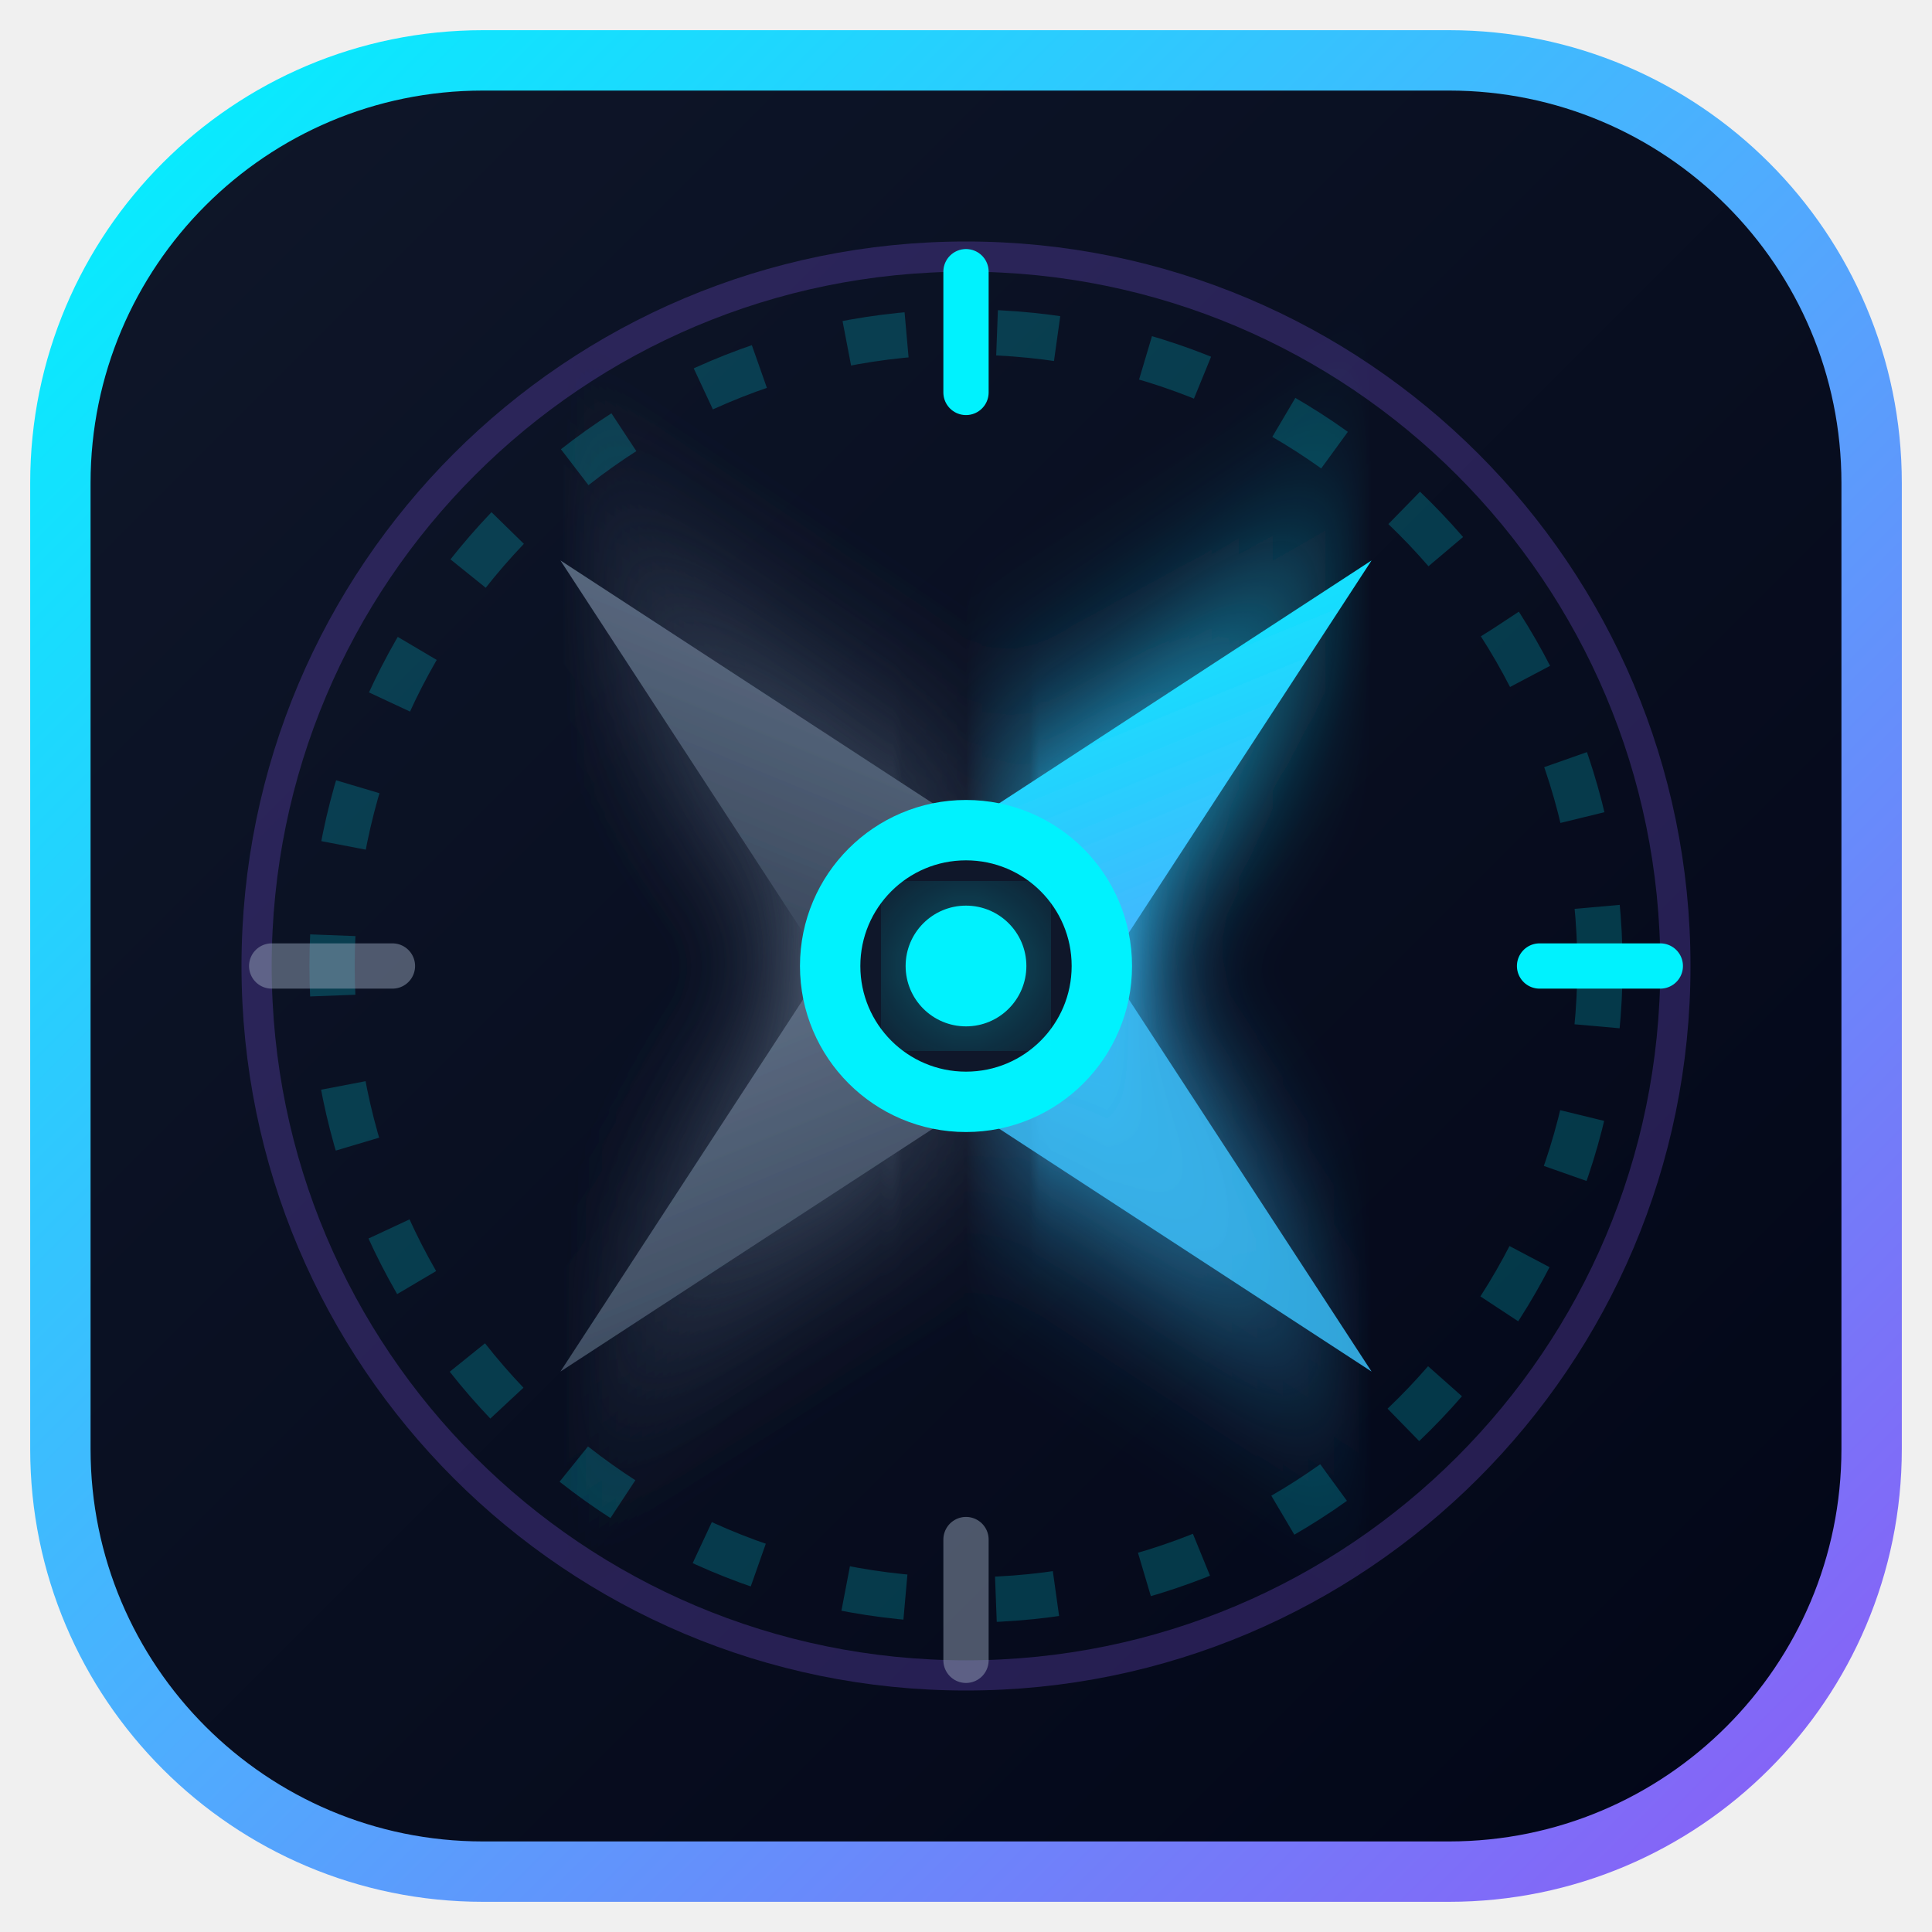
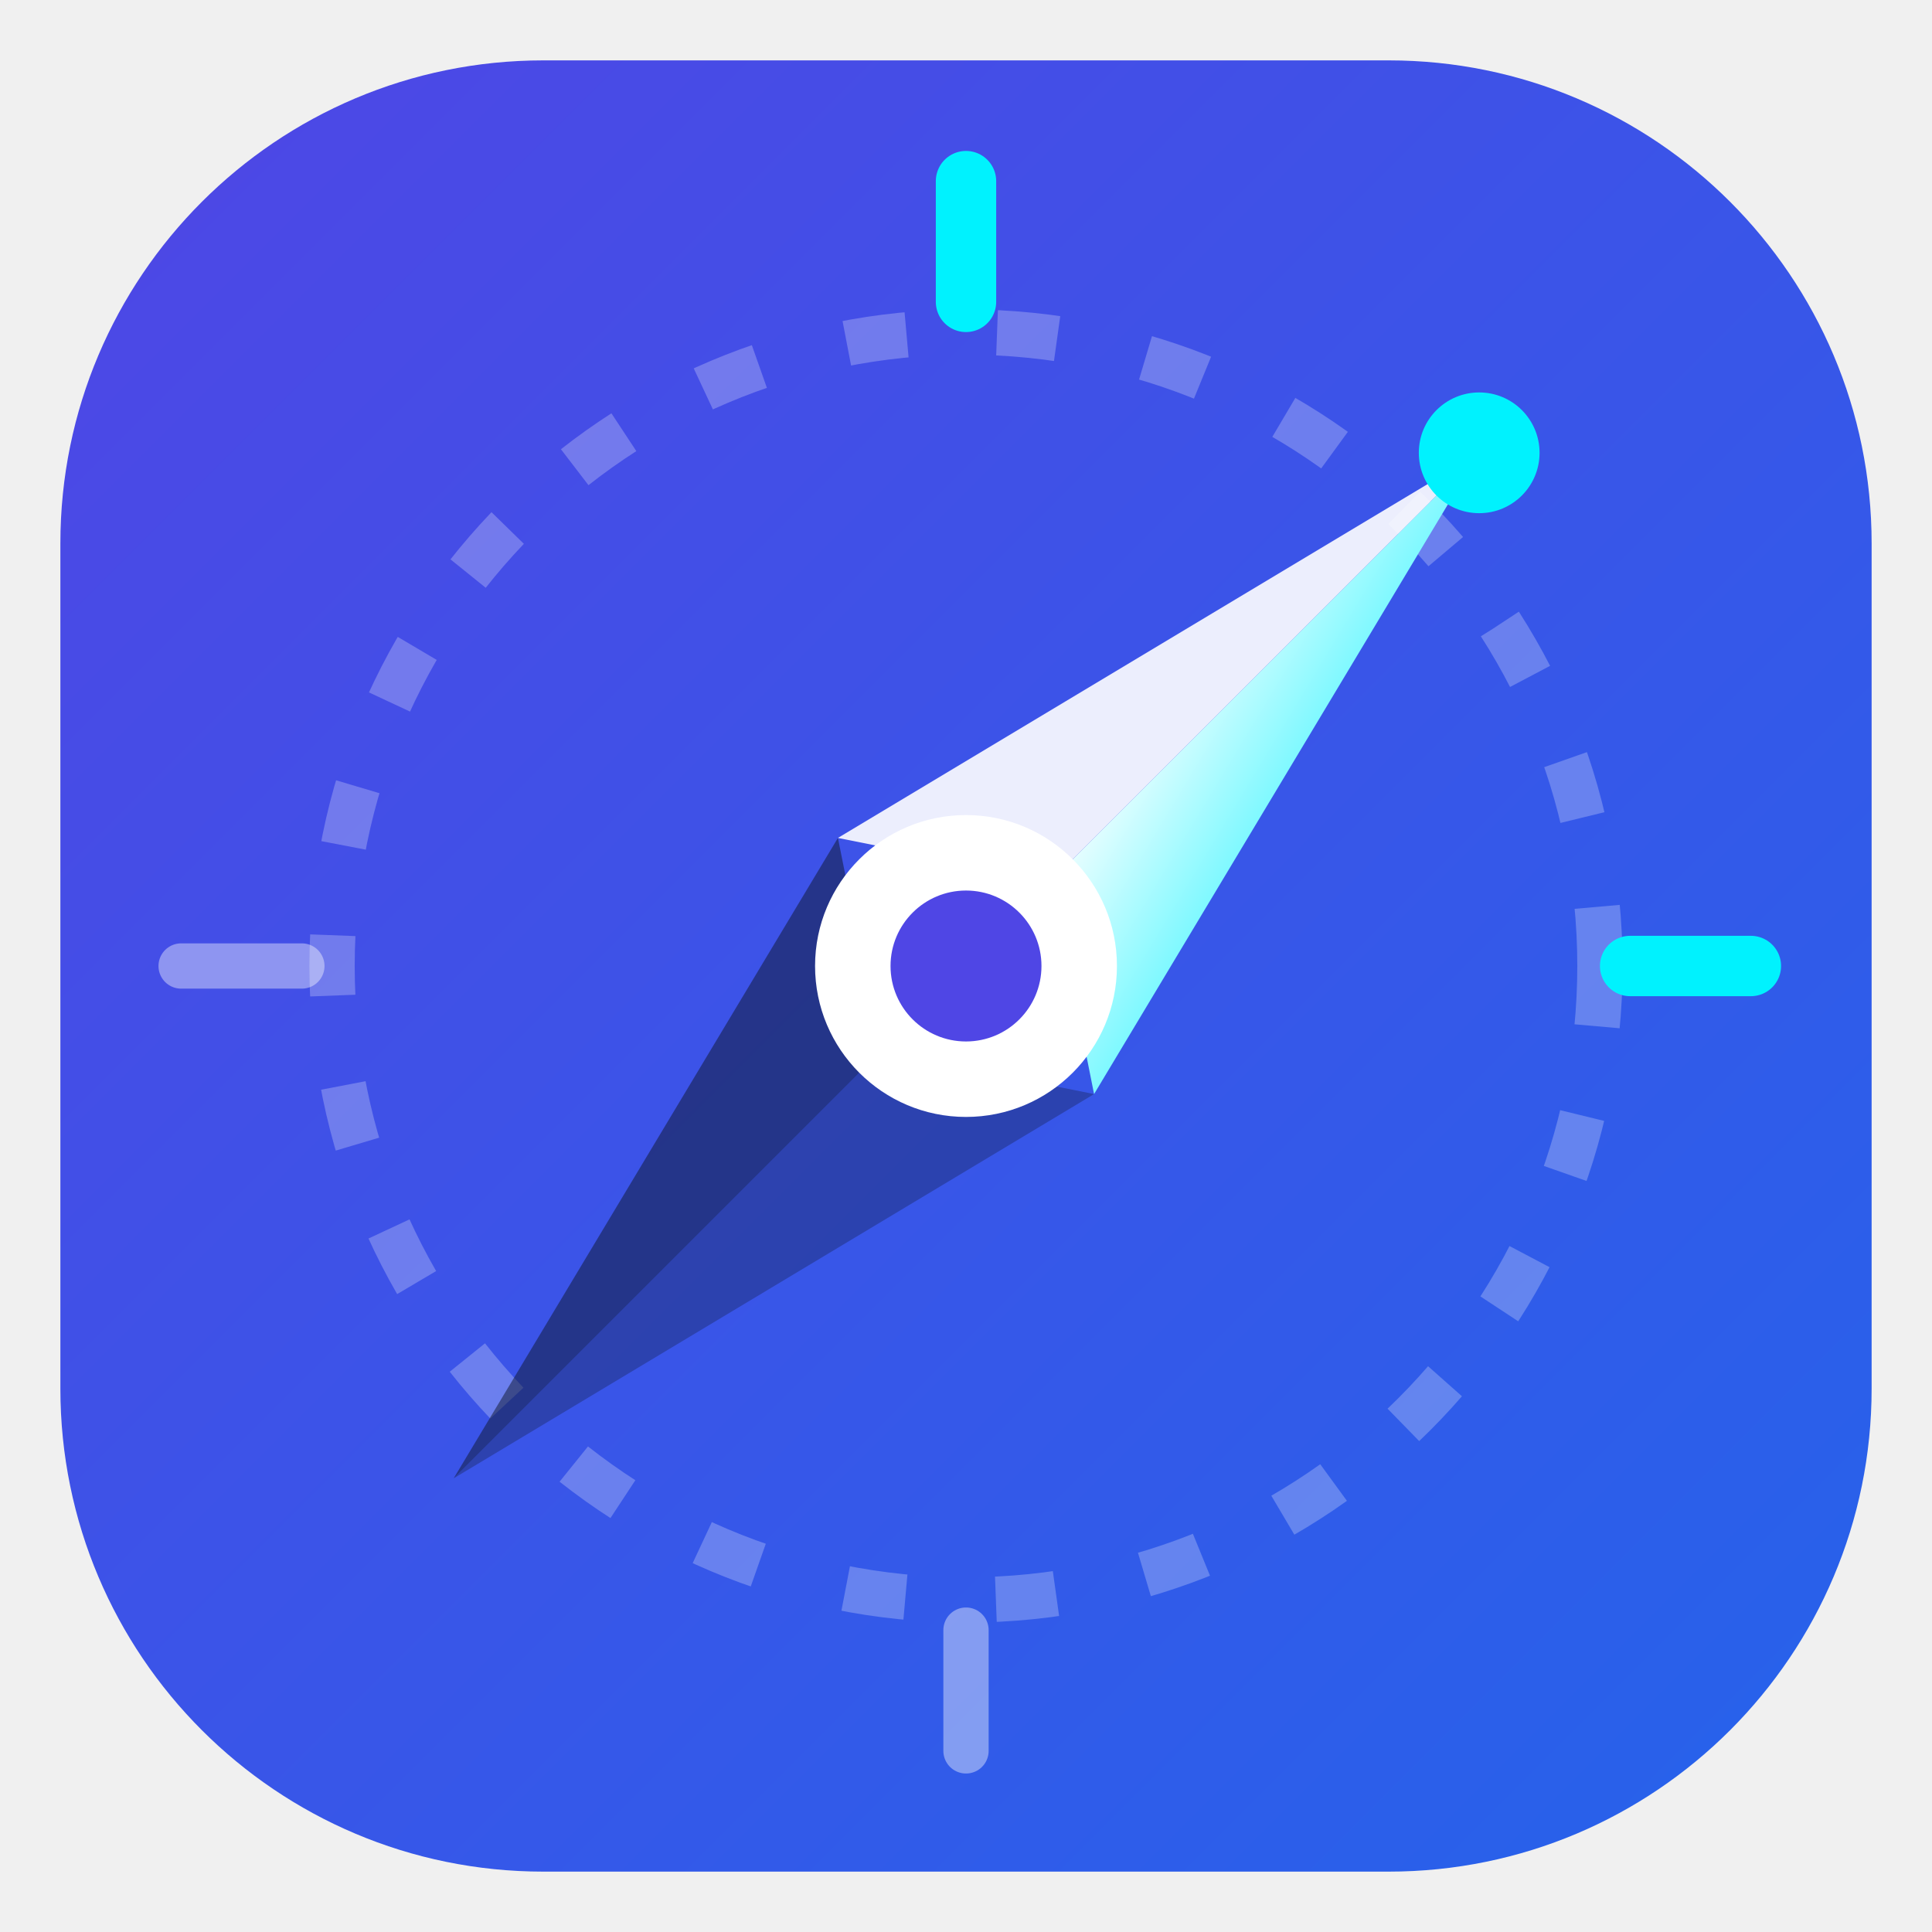
<svg xmlns="http://www.w3.org/2000/svg" viewBox="0 0 64 64" width="64" height="64">
  <defs>
-     <linearGradient id="bgGrad" x1="0%" y1="0%" x2="100%" y2="100%">
-       <stop offset="0%" stop-color="#0F172A" />
-       <stop offset="100%" stop-color="#020617" />
+     <linearGradient id="favBgGrad" x1="0%" y1="0%" x2="100%" y2="100%">
+       <stop offset="0%" stop-color="#4F46E5" />
+       <stop offset="100%" stop-color="#2563EB" />
    </linearGradient>
-     <linearGradient id="borderGrad" x1="0%" y1="0%" x2="100%" y2="100%">
-       <stop offset="0%" stop-color="#00F2FE" />
-       <stop offset="50%" stop-color="#4FACFE" />
-       <stop offset="100%" stop-color="#8B5CF6" />
+     <linearGradient id="favNeedleGrad" x1="0%" y1="100%" x2="100%" y2="0%">
+       <stop offset="0%" stop-color="#FFFFFF" />
+       <stop offset="100%" stop-color="#00F2FE" />
    </linearGradient>
-     <linearGradient id="needleNorth" x1="0%" y1="0%" x2="100%" y2="100%">
-       <stop offset="0%" stop-color="#00F2FE" />
-       <stop offset="100%" stop-color="#4FACFE" />
-     </linearGradient>
-     <linearGradient id="needleSouth" x1="0%" y1="0%" x2="100%" y2="100%">
-       <stop offset="0%" stop-color="#64748B" />
-       <stop offset="100%" stop-color="#334155" />
-     </linearGradient>
-     <filter id="glow" x="-20%" y="-20%" width="140%" height="140%">
-       <feGaussianBlur stdDeviation="2.5" result="blur" />
-       <feMerge>
-         <feMergeNode in="blur" />
-         <feMergeNode in="SourceGraphic" />
-       </feMerge>
-     </filter>
  </defs>
-   <rect x="2" y="2" width="60" height="60" rx="14" fill="url(#bgGrad)" stroke="url(#borderGrad)" stroke-width="2" />
-   <circle cx="32" cy="32" r="21" fill="none" stroke="rgba(0, 242, 254, 0.2)" stroke-width="1.5" stroke-dasharray="2 3" />
-   <circle cx="32" cy="32" r="23.5" fill="none" stroke="rgba(139, 92, 246, 0.25)" stroke-width="1" />
-   <line x1="32" y1="9" x2="32" y2="13" stroke="#00F2FE" stroke-width="1.5" stroke-linecap="round" />
-   <line x1="32" y1="51" x2="32" y2="55" stroke="rgba(148, 163, 184, 0.5)" stroke-width="1.5" stroke-linecap="round" />
-   <line x1="9" y1="32" x2="13" y2="32" stroke="rgba(148, 163, 184, 0.5)" stroke-width="1.5" stroke-linecap="round" />
-   <line x1="51" y1="32" x2="55" y2="32" stroke="#00F2FE" stroke-width="1.5" stroke-linecap="round" />
-   <g transform="rotate(45, 32, 32)" filter="url(#glow)">
-     <polygon points="32,13 36,32 32,29 28,32" fill="url(#needleNorth)" />
-     <polygon points="51,32 32,36 35,32 32,28" fill="#38BDF8" opacity="0.85" />
-     <polygon points="32,51 28,32 32,35 36,32" fill="url(#needleSouth)" />
-     <polygon points="13,32 32,28 29,32 32,36" fill="url(#needleSouth)" />
+   <rect x="2" y="2" width="60" height="60" rx="16" fill="url(#favBgGrad)" />
+   <circle cx="32" cy="32" r="21" fill="none" stroke="rgba(255, 255, 255, 0.25)" stroke-width="1.5" stroke-dasharray="2 3" />
+   <line x1="32" y1="6" x2="32" y2="10" stroke="#00F2FE" stroke-width="2" stroke-linecap="round" />
+   <line x1="58" y1="32" x2="54" y2="32" stroke="#00F2FE" stroke-width="2" stroke-linecap="round" />
+   <line x1="32" y1="58" x2="32" y2="54" stroke="rgba(255, 255, 255, 0.4)" stroke-width="1.5" stroke-linecap="round" />
+   <line x1="6" y1="32" x2="10" y2="32" stroke="rgba(255, 255, 255, 0.4)" stroke-width="1.5" stroke-linecap="round" />
+   <g transform="rotate(45, 32, 32)">
+     <polygon points="32,8 38,32 32,28 32,8" fill="url(#favNeedleGrad)" />
+     <polygon points="32,8 26,32 32,28 32,8" fill="#FFFFFF" opacity="0.9" />
+     <polygon points="32,56 26,32 32,36 32,56" fill="rgba(15, 23, 42, 0.5)" />
+     <polygon points="32,56 38,32 32,36 32,56" fill="rgba(15, 23, 42, 0.3)" />
  </g>
-   <circle cx="32" cy="32" r="4.5" fill="#0F172A" stroke="#00F2FE" stroke-width="2" />
-   <circle cx="32" cy="32" r="2" fill="#00F2FE" filter="url(#glow)" />
+   <circle cx="32" cy="32" r="5" fill="#FFFFFF" />
+   <circle cx="32" cy="32" r="2.5" fill="#4F46E5" />
+   <circle cx="49" cy="15" r="2" fill="#00F2FE" />
</svg>
